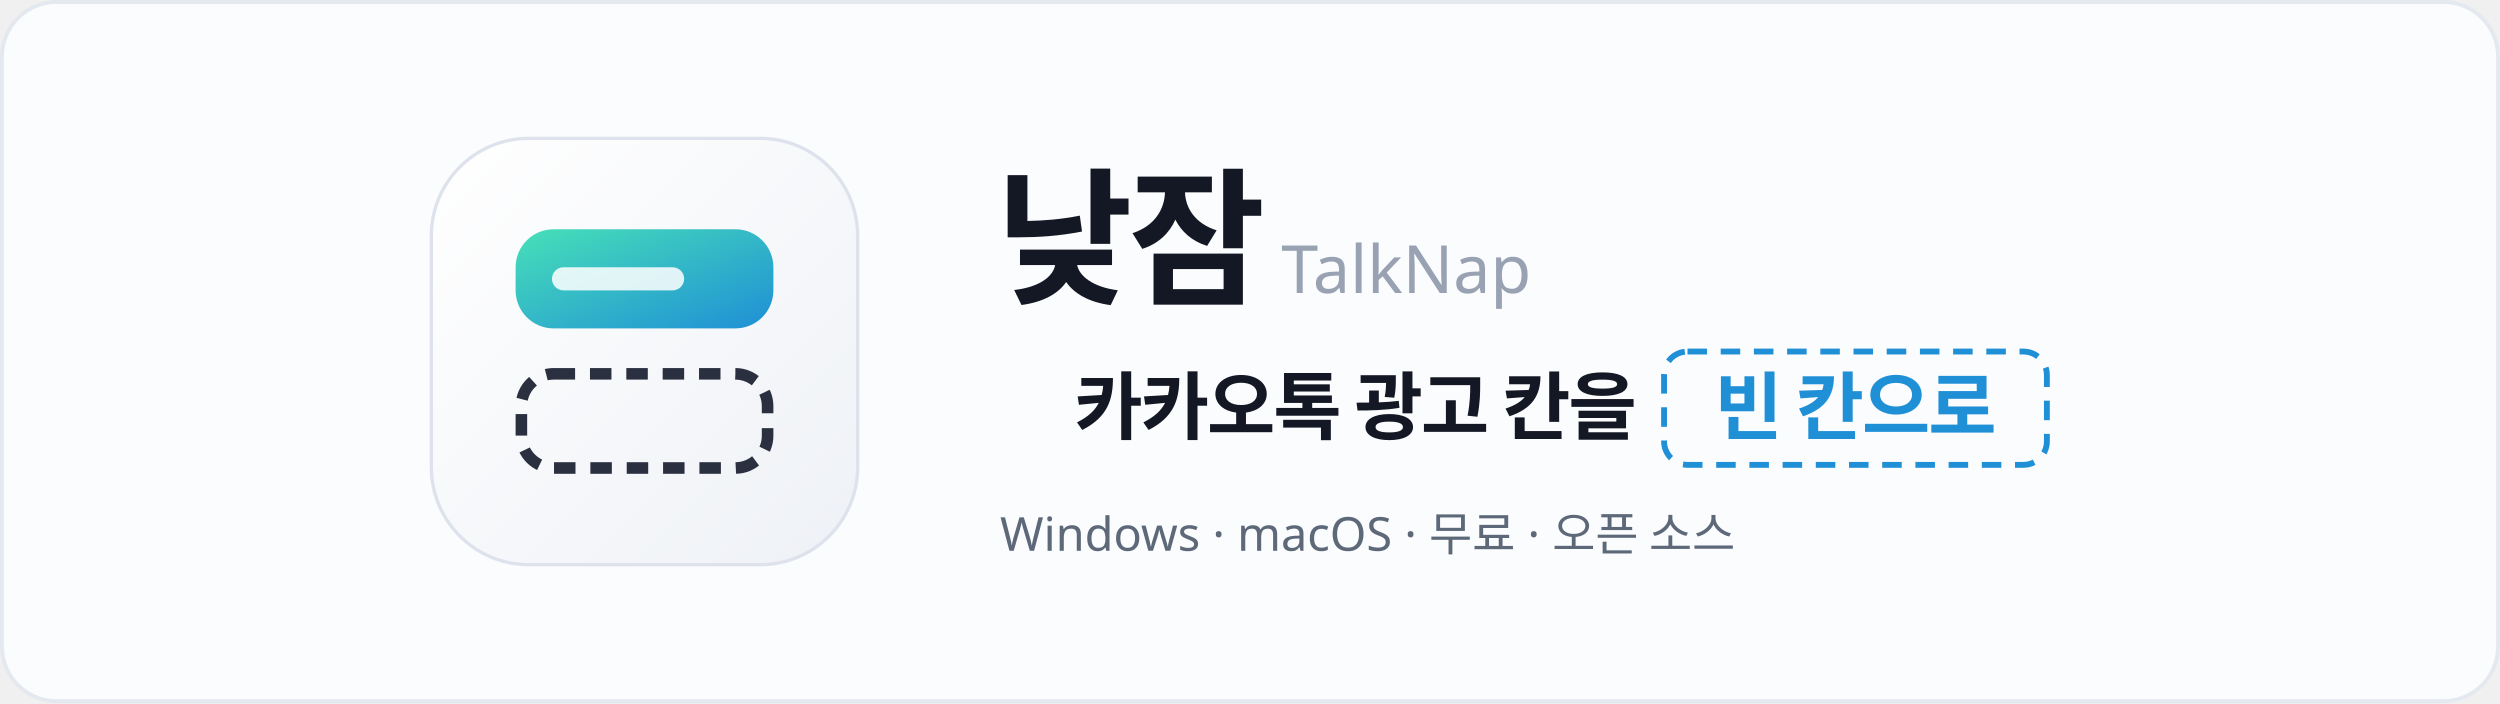
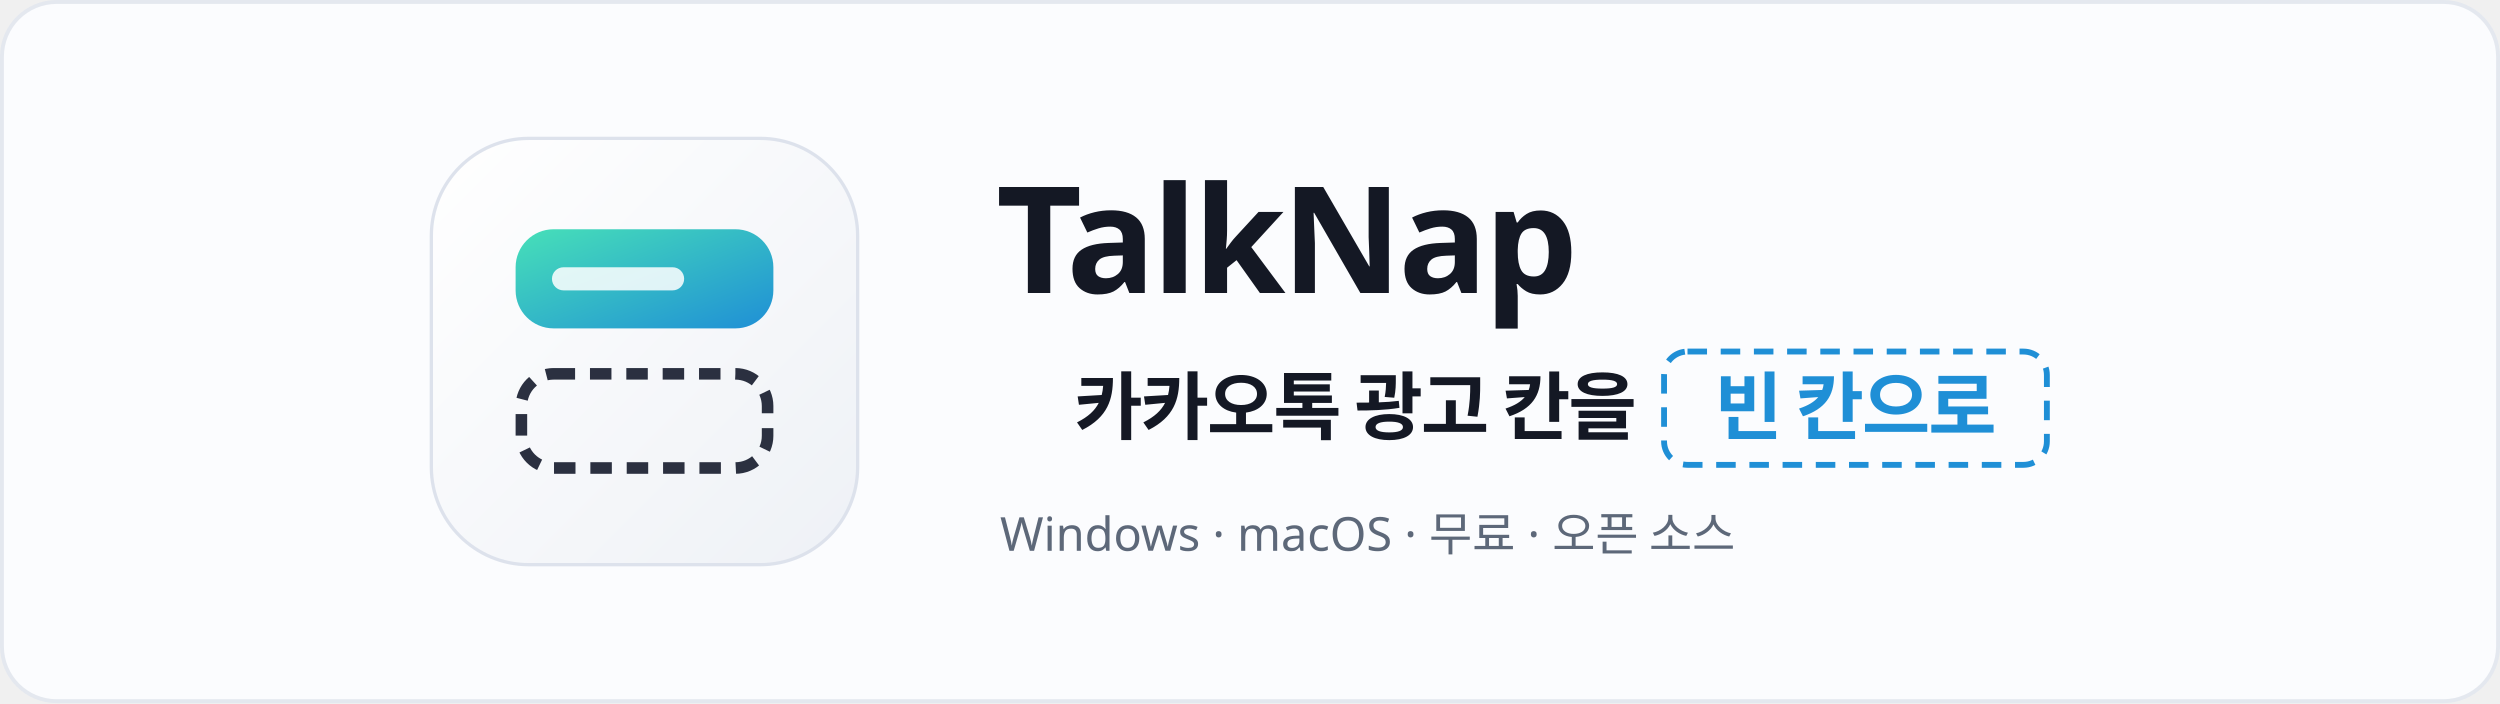
<svg xmlns="http://www.w3.org/2000/svg" width="1280" height="360" viewBox="0 0 1280 360">
  <defs>
    <linearGradient id="tile" x1="0" y1="0" x2="1" y2="1">
      <stop offset="0" stop-color="#ffffff" />
      <stop offset="1" stop-color="#eef1f6" />
    </linearGradient>
    <linearGradient id="mint" x1="0" y1="0" x2="1" y2="1">
      <stop offset="0" stop-color="#47e0b8" />
      <stop offset="1" stop-color="#1f8fd6" />
    </linearGradient>
  </defs>
  <rect x="1" y="1" width="1278" height="358" rx="28" fill="#fbfcfe" stroke="#e4e8ef" stroke-width="2" />
  <g transform="translate(220 70) scale(0.846)">
    <rect x="1" y="1" width="258" height="258" rx="59" fill="url(#tile)" stroke="#dde2ec" stroke-width="2" />
    <rect x="52" y="56" width="156" height="60" rx="23" fill="url(#mint)" />
    <rect x="74" y="79" width="80" height="14" rx="7" fill="#ffffff" fill-opacity="0.85" />
    <rect x="55.5" y="143.5" width="149" height="57" rx="19.5" fill="none" stroke="#2b3040" stroke-width="7" stroke-dasharray="13 9" />
  </g>
  <g transform="translate(100 0)" font-family="Pretendard, 'Apple SD Gothic Neo', 'Malgun Gothic', 'Noto Sans KR', sans-serif">
-     <text x="410" y="150" font-size="76" font-weight="800" letter-spacing="-2" fill="#141824">낮잠</text>
-     <text x="556" y="150" font-size="34" font-weight="500" letter-spacing="0" fill="#98a2b3">TalkNap</text>
+     <text x="410" y="150" font-size="76" font-weight="800" letter-spacing="-2" fill="#141824">TalkNap</text>
    <text x="738" y="222" font-size="38" font-weight="600" letter-spacing="-1" text-anchor="end" fill="#141824">카카오톡 광고 칸을</text>
    <rect x="752" y="180" width="196" height="58" rx="12" fill="none" stroke="#1f8fd6" stroke-width="3" stroke-dasharray="10 7" />
    <text x="850" y="222" font-size="38" font-weight="700" letter-spacing="-1" fill="#1f8fd6" text-anchor="middle">빈 칸으로</text>
    <text x="412" y="282" font-size="24" fill="#5d6879">Windows · macOS · 무료 · 오픈 소스</text>
  </g>
</svg>
